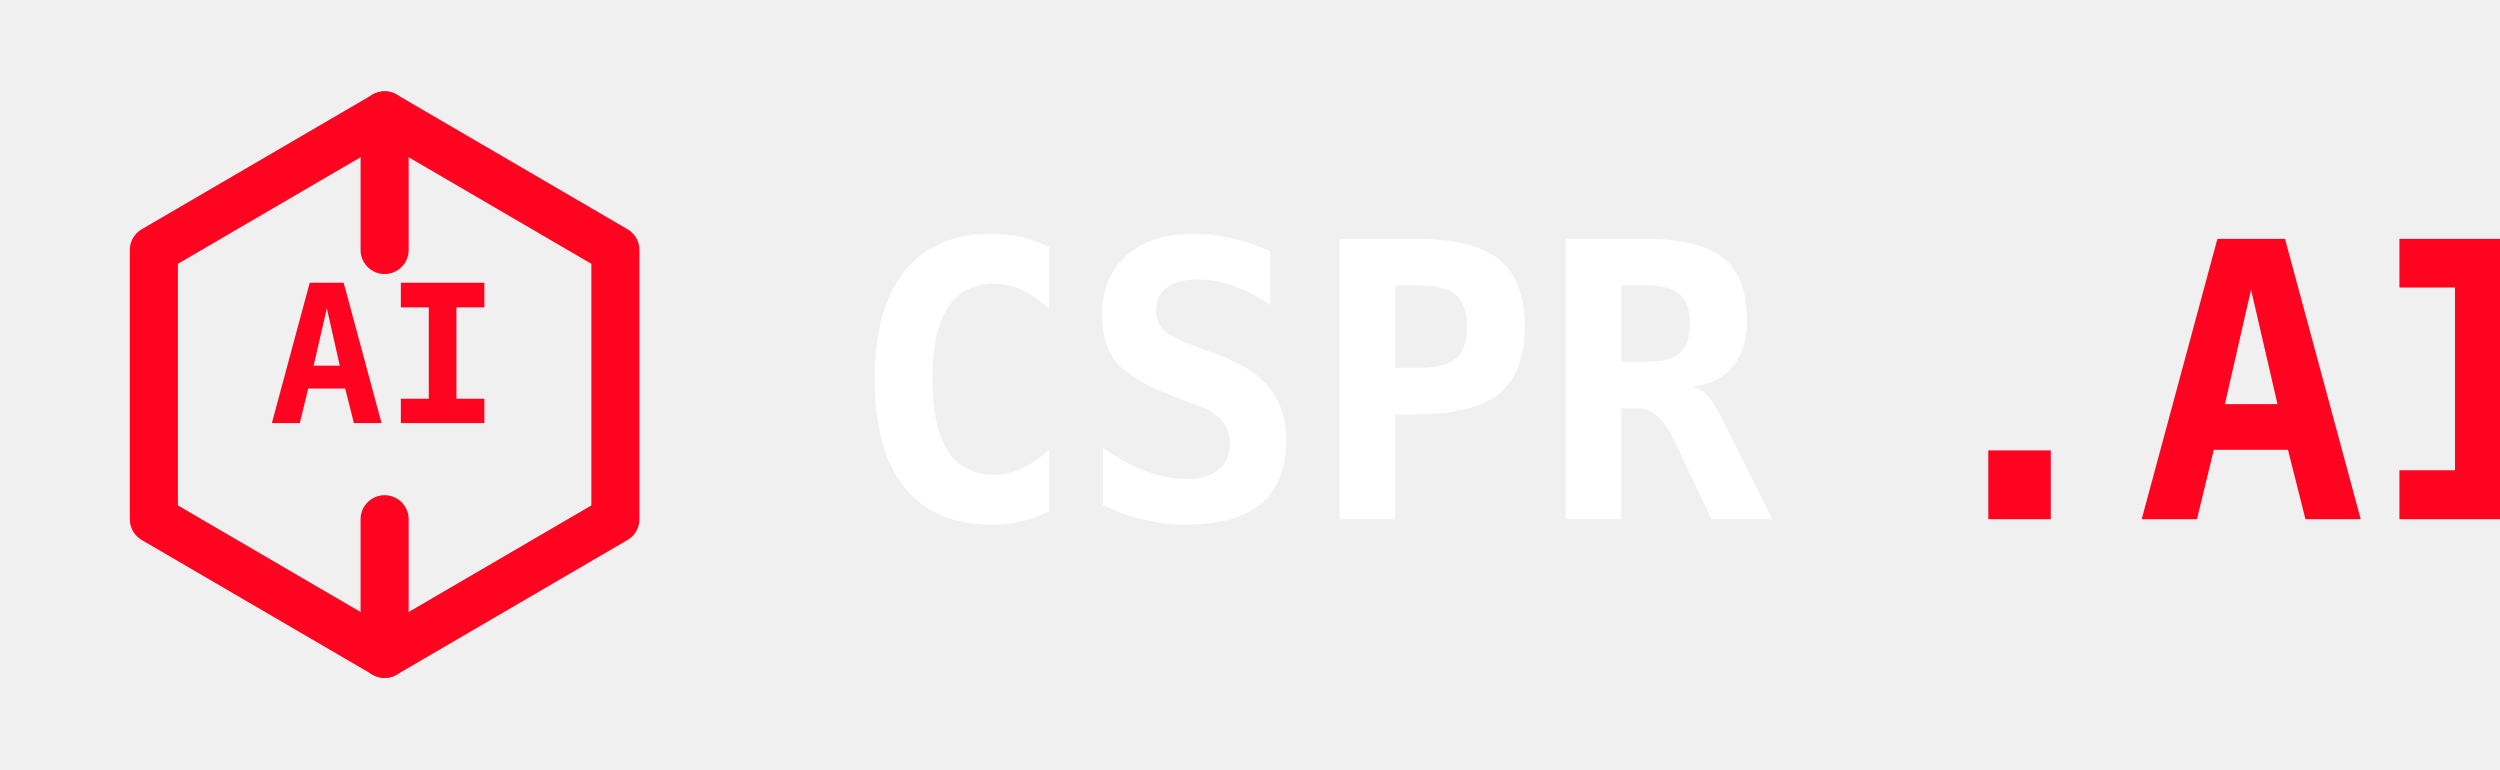
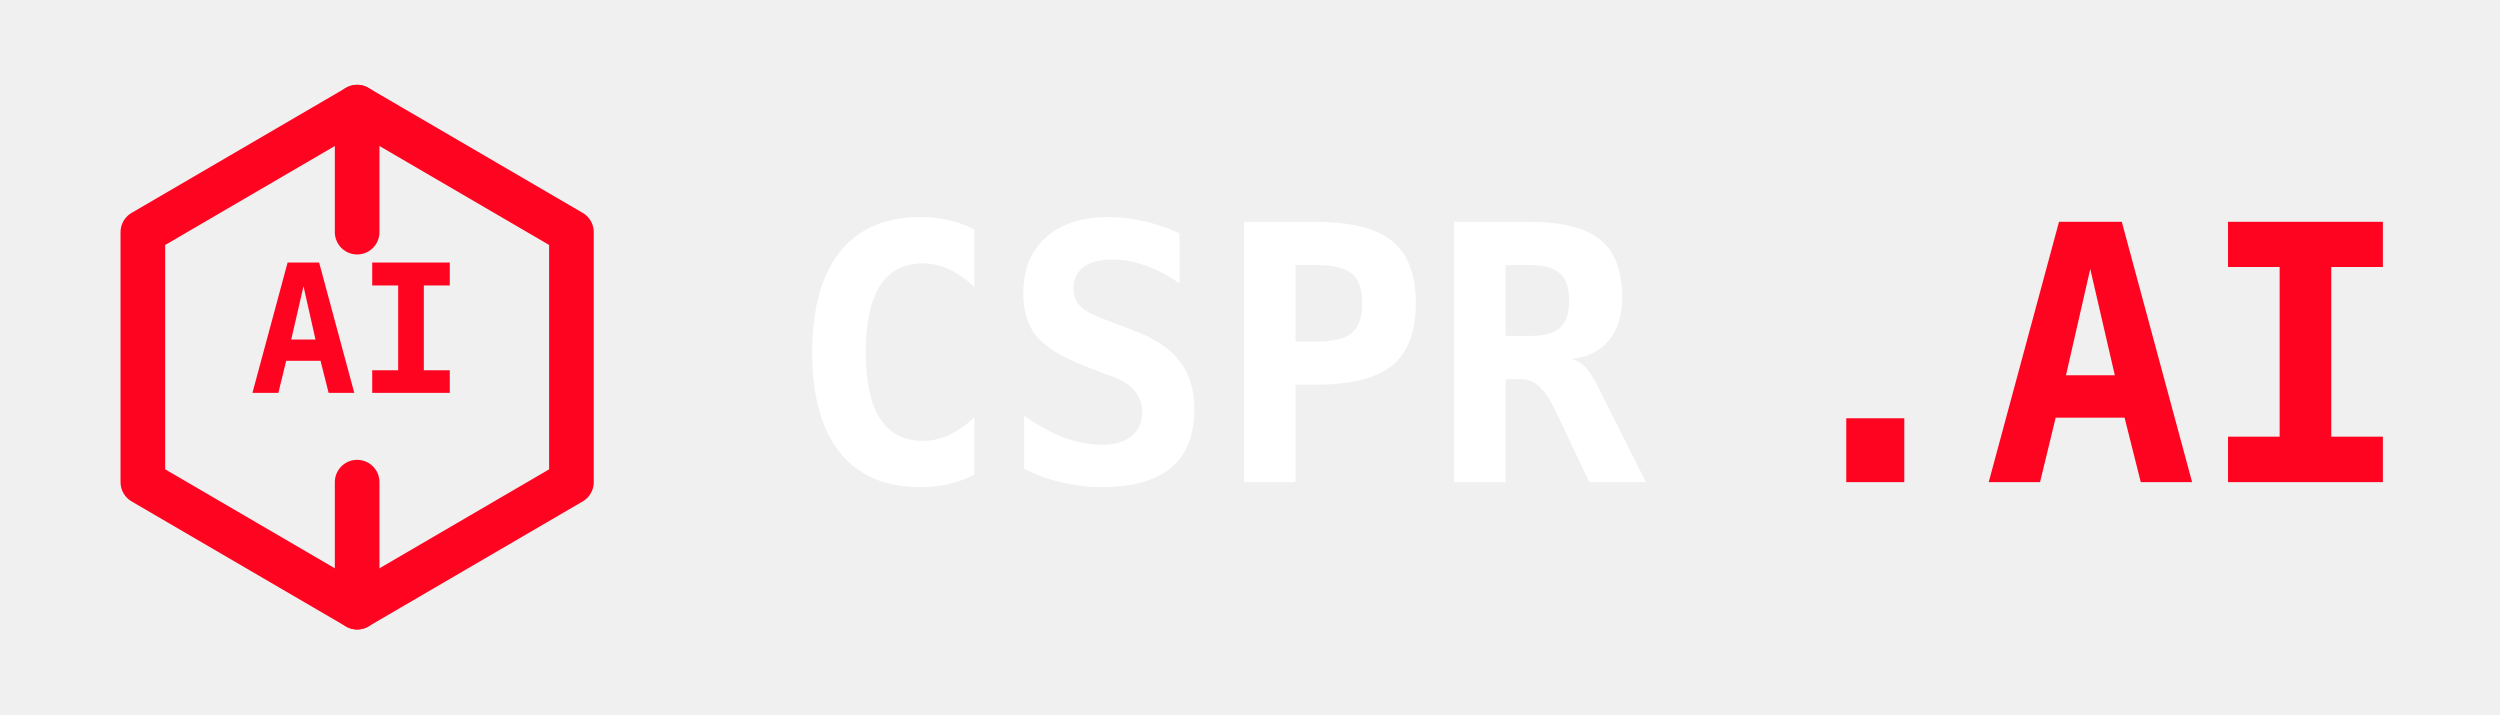
- <svg xmlns="http://www.w3.org/2000/svg" width="130" height="40" viewBox="0 0 130 40" fill="none">
+ <svg xmlns="http://www.w3.org/2000/svg" width="140" height="40" viewBox="0 0 140 40" fill="none">
  <g transform="translate(4, 4)">
    <path d="M16 2L4 9V23L16 30L28 23V9L16 2Z" stroke="#FF0420" stroke-width="2.5" stroke-linecap="round" stroke-linejoin="round" fill="none" />
    <path d="M16 2V9" stroke="#FF0420" stroke-width="2.5" stroke-linecap="round" />
    <path d="M16 23V30" stroke="#FF0420" stroke-width="2.5" stroke-linecap="round" />
    <text x="16" y="18" font-family="ui-monospace, SFMono-Regular, Menlo, Monaco, Consolas, monospace" font-weight="800" font-size="10" fill="#FF0420" text-anchor="middle">AI</text>
  </g>
  <text x="44" y="27" font-family="ui-monospace, SFMono-Regular, Menlo, Monaco, Consolas, monospace" font-weight="700" font-size="20" fill="white">CSPR</text>
  <text x="99" y="27" font-family="ui-monospace, SFMono-Regular, Menlo, Monaco, Consolas, monospace" font-weight="700" font-size="20" fill="#FF0420">.AI</text>
</svg>
